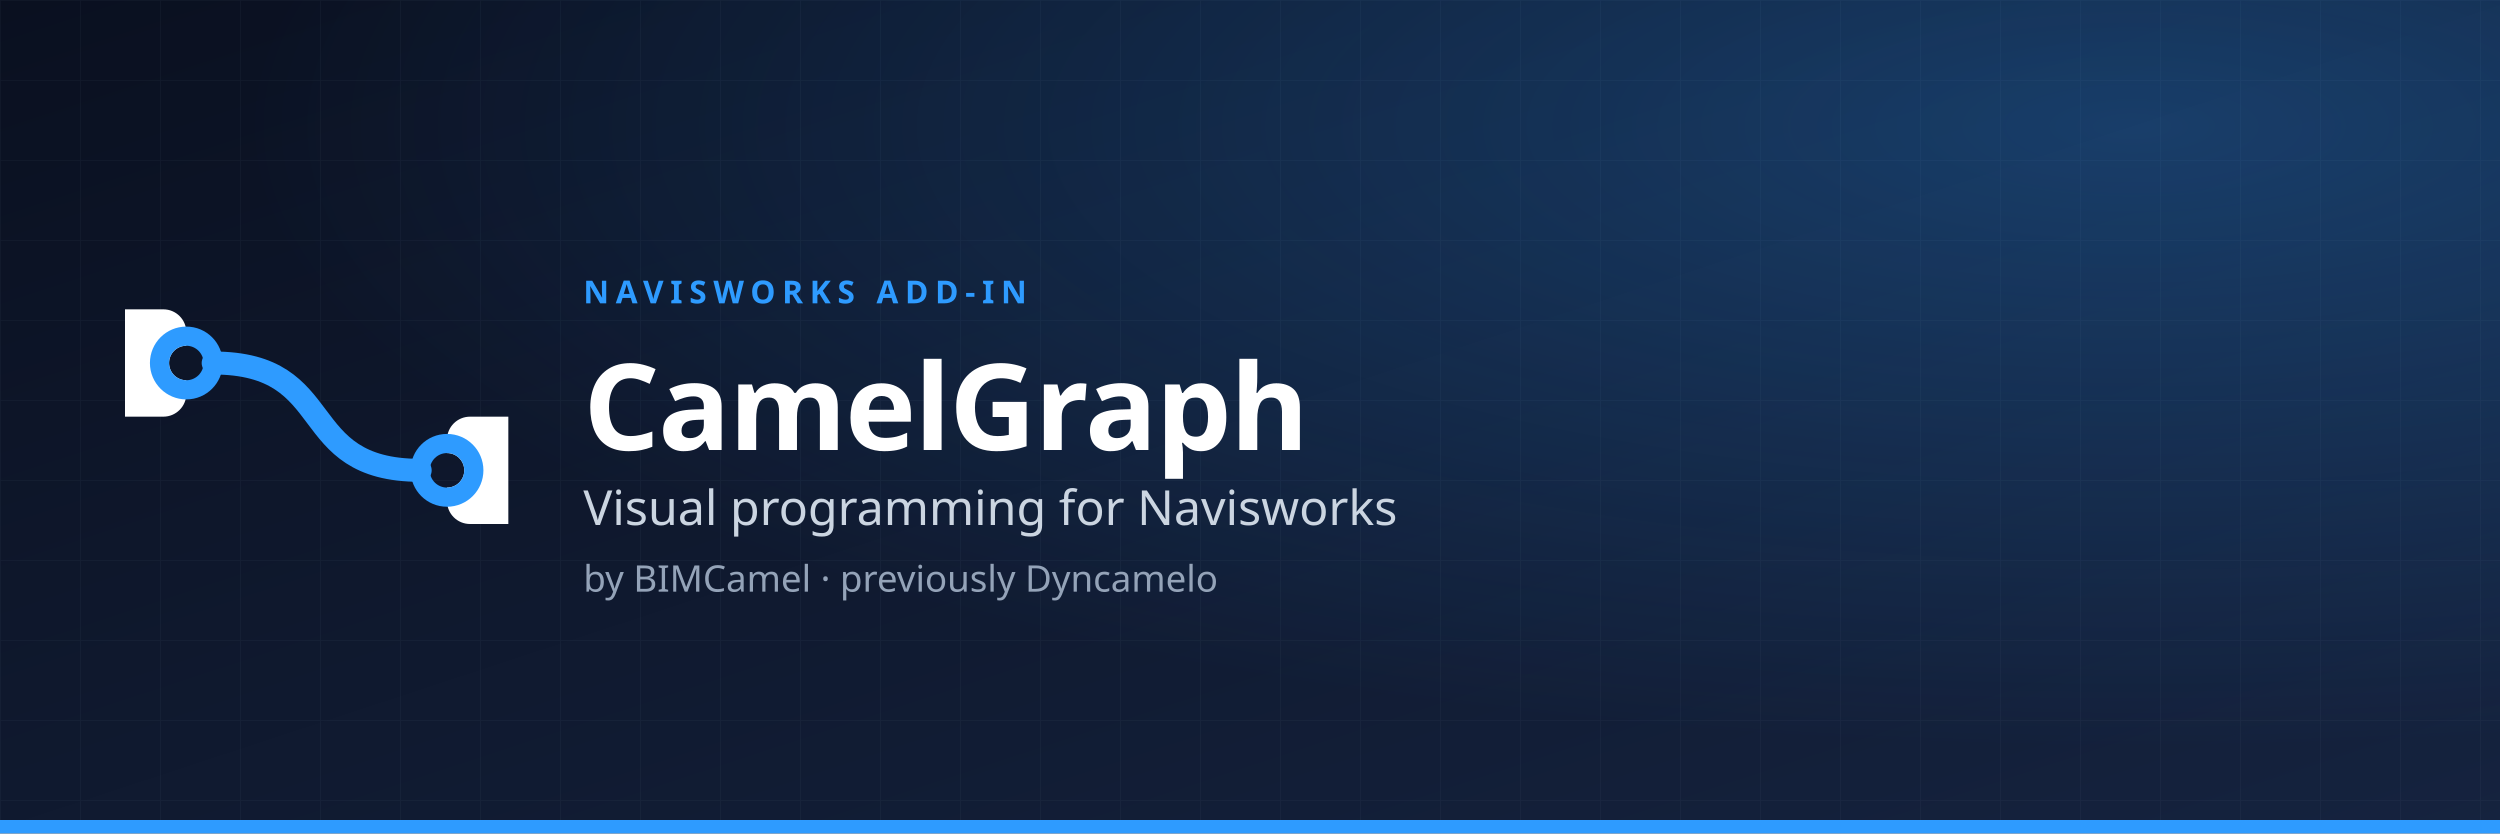
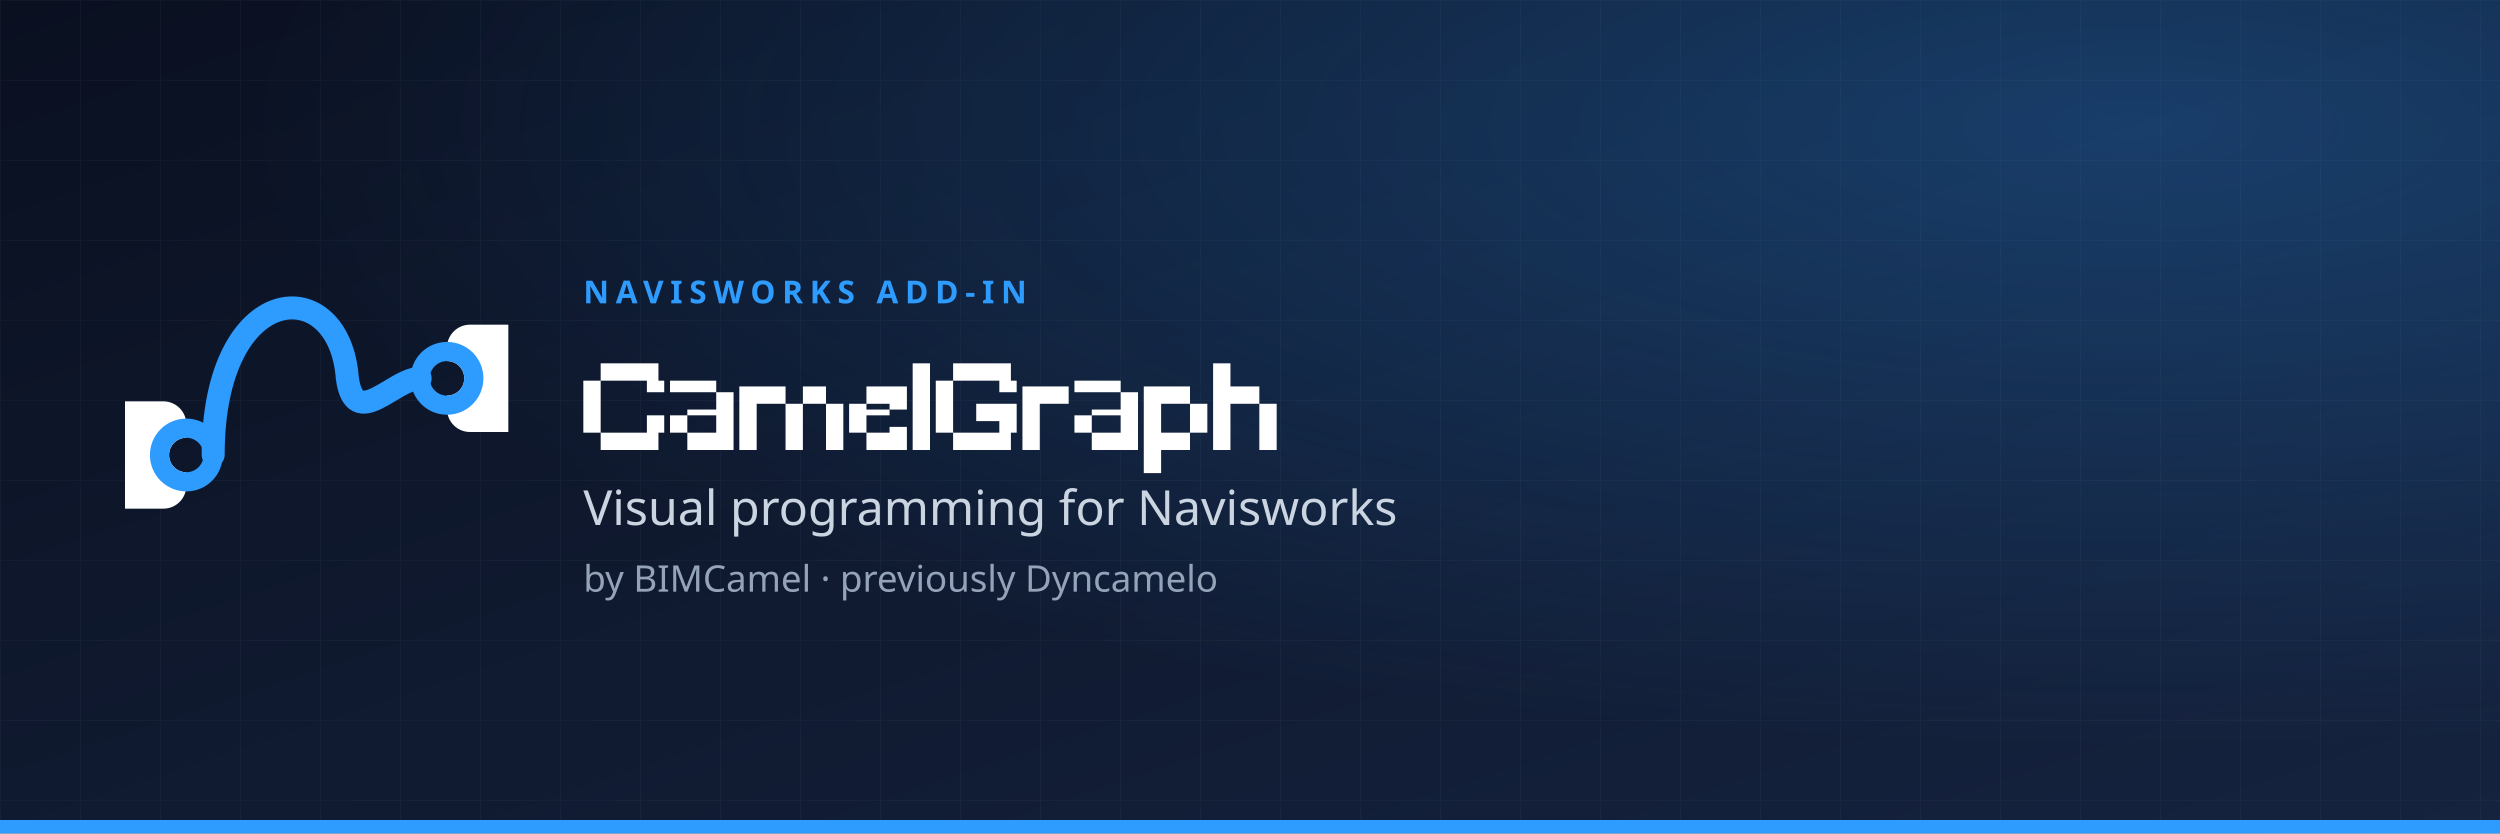
<svg xmlns="http://www.w3.org/2000/svg" viewBox="0 0 1500 500" width="1500" height="500">
  <defs>
    <linearGradient id="bg" x1="0" y1="0" x2="1" y2="1">
      <stop offset="0" stop-color="#0A1020" />
      <stop offset="1" stop-color="#15233F" />
    </linearGradient>
    <radialGradient id="wash" cx="0.85" cy="0.15" r="0.75">
      <stop offset="0" stop-color="#2E9BFF" stop-opacity="0.28" />
      <stop offset="1" stop-color="#2E9BFF" stop-opacity="0" />
    </radialGradient>
    <pattern id="grid" width="48" height="48" patternUnits="userSpaceOnUse">
      <path d="M48 0H0V48" fill="none" stroke="#94a3b8" stroke-opacity="0.06" />
    </pattern>
  </defs>
  <rect width="1500" height="500" fill="url(#bg)" />
  <rect width="1500" height="500" fill="url(#grid)" />
  <rect width="1500" height="500" fill="url(#wash)" />
  <svg x="75" y="135" viewBox="0 0 100 100" width="230" height="230">
    <defs>
      <clipPath id="c">
        <rect width="100" height="100" />
      </clipPath>
    </defs>
    <g clip-path="url(#c)">
      <g>
-         <path d="M-6 22 h16 a6 6 0 0 1 6 6 v3.5 a4.5 4.5 0 0 0 0 9.0 v3.5 a6 6 0 0 1 -6 6 h-16 z" fill="#FFFFFF" />
-         <path d="M106 50 h-16 a6 6 0 0 0 -6 6 v3.5 a4.5 4.5 0 0 1 0 9.0 v3.5 a6 6 0 0 0 6 6 h16 z" fill="#FFFFFF" />
-         <path d="M23.0 36.0 C56 36.0 44 64.0 77.0 64.0" fill="none" stroke="#2E9BFF" stroke-width="6" stroke-linecap="round" />
-         <circle cx="16.0" cy="36.0" r="7.0" fill="none" stroke="#2E9BFF" stroke-width="5.0" />
-         <circle cx="84.0" cy="64.0" r="7.0" fill="none" stroke="#2E9BFF" stroke-width="5.0" />
+         <path d="M-6 46 h16 a6 6 0 0 1 6 6 v3.5 a4.5 4.5 0 0 0 0 9.0 v3.5 a6 6 0 0 1 -6 6 h-16 z" fill="#FFFFFF" />
+         <path d="M106 26 h-16 a6 6 0 0 0 -6 6 v3.5 a4.5 4.5 0 0 1 0 9.0 v3.5 a6 6 0 0 0 6 6 h16 z" fill="#FFFFFF" />
+         <path d="M23 60 C23 14 56 12 58 40 C60 54 70 40 77 40" fill="none" stroke="#2E9BFF" stroke-width="6" stroke-linecap="round" />
+         <circle cx="16.0" cy="60.0" r="7.0" fill="none" stroke="#2E9BFF" stroke-width="5.0" />
+         <circle cx="84.0" cy="40.0" r="7.0" fill="none" stroke="#2E9BFF" stroke-width="5.0" />
      </g>
    </g>
  </svg>
  <text x="350" y="182" fill="#2E9BFF" font-family="Google Sans Flex" font-size="19" font-weight="600" letter-spacing="4" text-anchor="start">NAVISWORKS ADD-IN</text>
-   <text x="350" y="270" fill="#FFFFFF" font-family="Google Sans Flex" font-size="72" font-weight="700" letter-spacing="-1" text-anchor="start">CamelGraph</text>
+   <path transform="translate(350 270)" d="M10.4 -52h34.667v10.4h-34.667zM197.6 -52h10.4v52h-10.4zM221.867 -52h34.667v10.4h-34.667zM377.867 -52h10.4v52h-10.4zM0 -41.6h10.4v31.2h-10.4zM38.133 -41.6h10.4v6.933h-10.4zM52 -41.6h27.733v6.933h-27.733zM211.467 -41.6h10.4v31.2h-10.4zM249.6 -41.6h10.4v6.933h-10.4zM294.667 -41.6h27.733v6.933h-27.733zM93.6 -38.133h27.733v10.4h-27.733zM131.733 -38.133h13.867v10.4h-13.867zM169.867 -38.133h24.267v10.4h-24.267zM263.467 -38.133h27.733v10.4h-27.733zM336.267 -38.133h27.733v10.4h-27.733zM388.267 -38.133h17.333v10.4h-17.333zM79.733 -34.667h10.4v34.667h-10.4zM322.4 -34.667h10.4v34.667h-10.4zM93.6 -27.733h10.4v27.733h-10.4zM121.333 -27.733h10.4v27.733h-10.4zM145.6 -27.733h10.4v27.733h-10.4zM159.467 -27.733h10.4v17.333h-10.4zM183.733 -27.733h10.4v3.467h-10.4zM235.733 -27.733h24.267v10.4h-24.267zM263.467 -27.733h10.4v27.733h-10.4zM336.267 -27.733h10.4v41.6h-10.4zM364 -27.733h10.4v17.333h-10.4zM405.6 -27.733h10.4v27.733h-10.4zM62.4 -24.267h17.333v3.467h-17.333zM169.867 -24.267h13.867v3.467h-13.867zM305.067 -24.267h17.333v3.467h-17.333zM38.133 -20.8h10.4v10.4h-10.4zM52 -20.8h10.4v10.4h-10.4zM294.667 -20.8h10.4v10.4h-10.4zM249.6 -17.333h10.4v6.933h-10.4zM183.733 -13.867h10.4v13.867h-10.4zM10.4 -10.4h34.667v10.4h-34.667zM62.4 -10.4h17.333v10.4h-17.333zM169.867 -10.4h13.867v10.4h-13.867zM221.867 -10.4h34.667v10.4h-34.667zM305.067 -10.4h17.333v10.4h-17.333zM346.667 -10.4h17.333v10.4h-17.333z" fill="#FFFFFF" />
  <text x="350" y="315" fill="#CBD5E1" font-family="Google Sans Flex" font-size="29" font-weight="400" letter-spacing="0" text-anchor="start">Visual programming for Navisworks</text>
  <text x="350" y="355" fill="#94A3B8" font-family="Google Sans Flex" font-size="22" font-weight="500" letter-spacing="0" text-anchor="start">by BIMCamel · previously Dyncamelo</text>
  <rect x="0" y="492" width="1500" height="8" fill="#2E9BFF" />
</svg>
